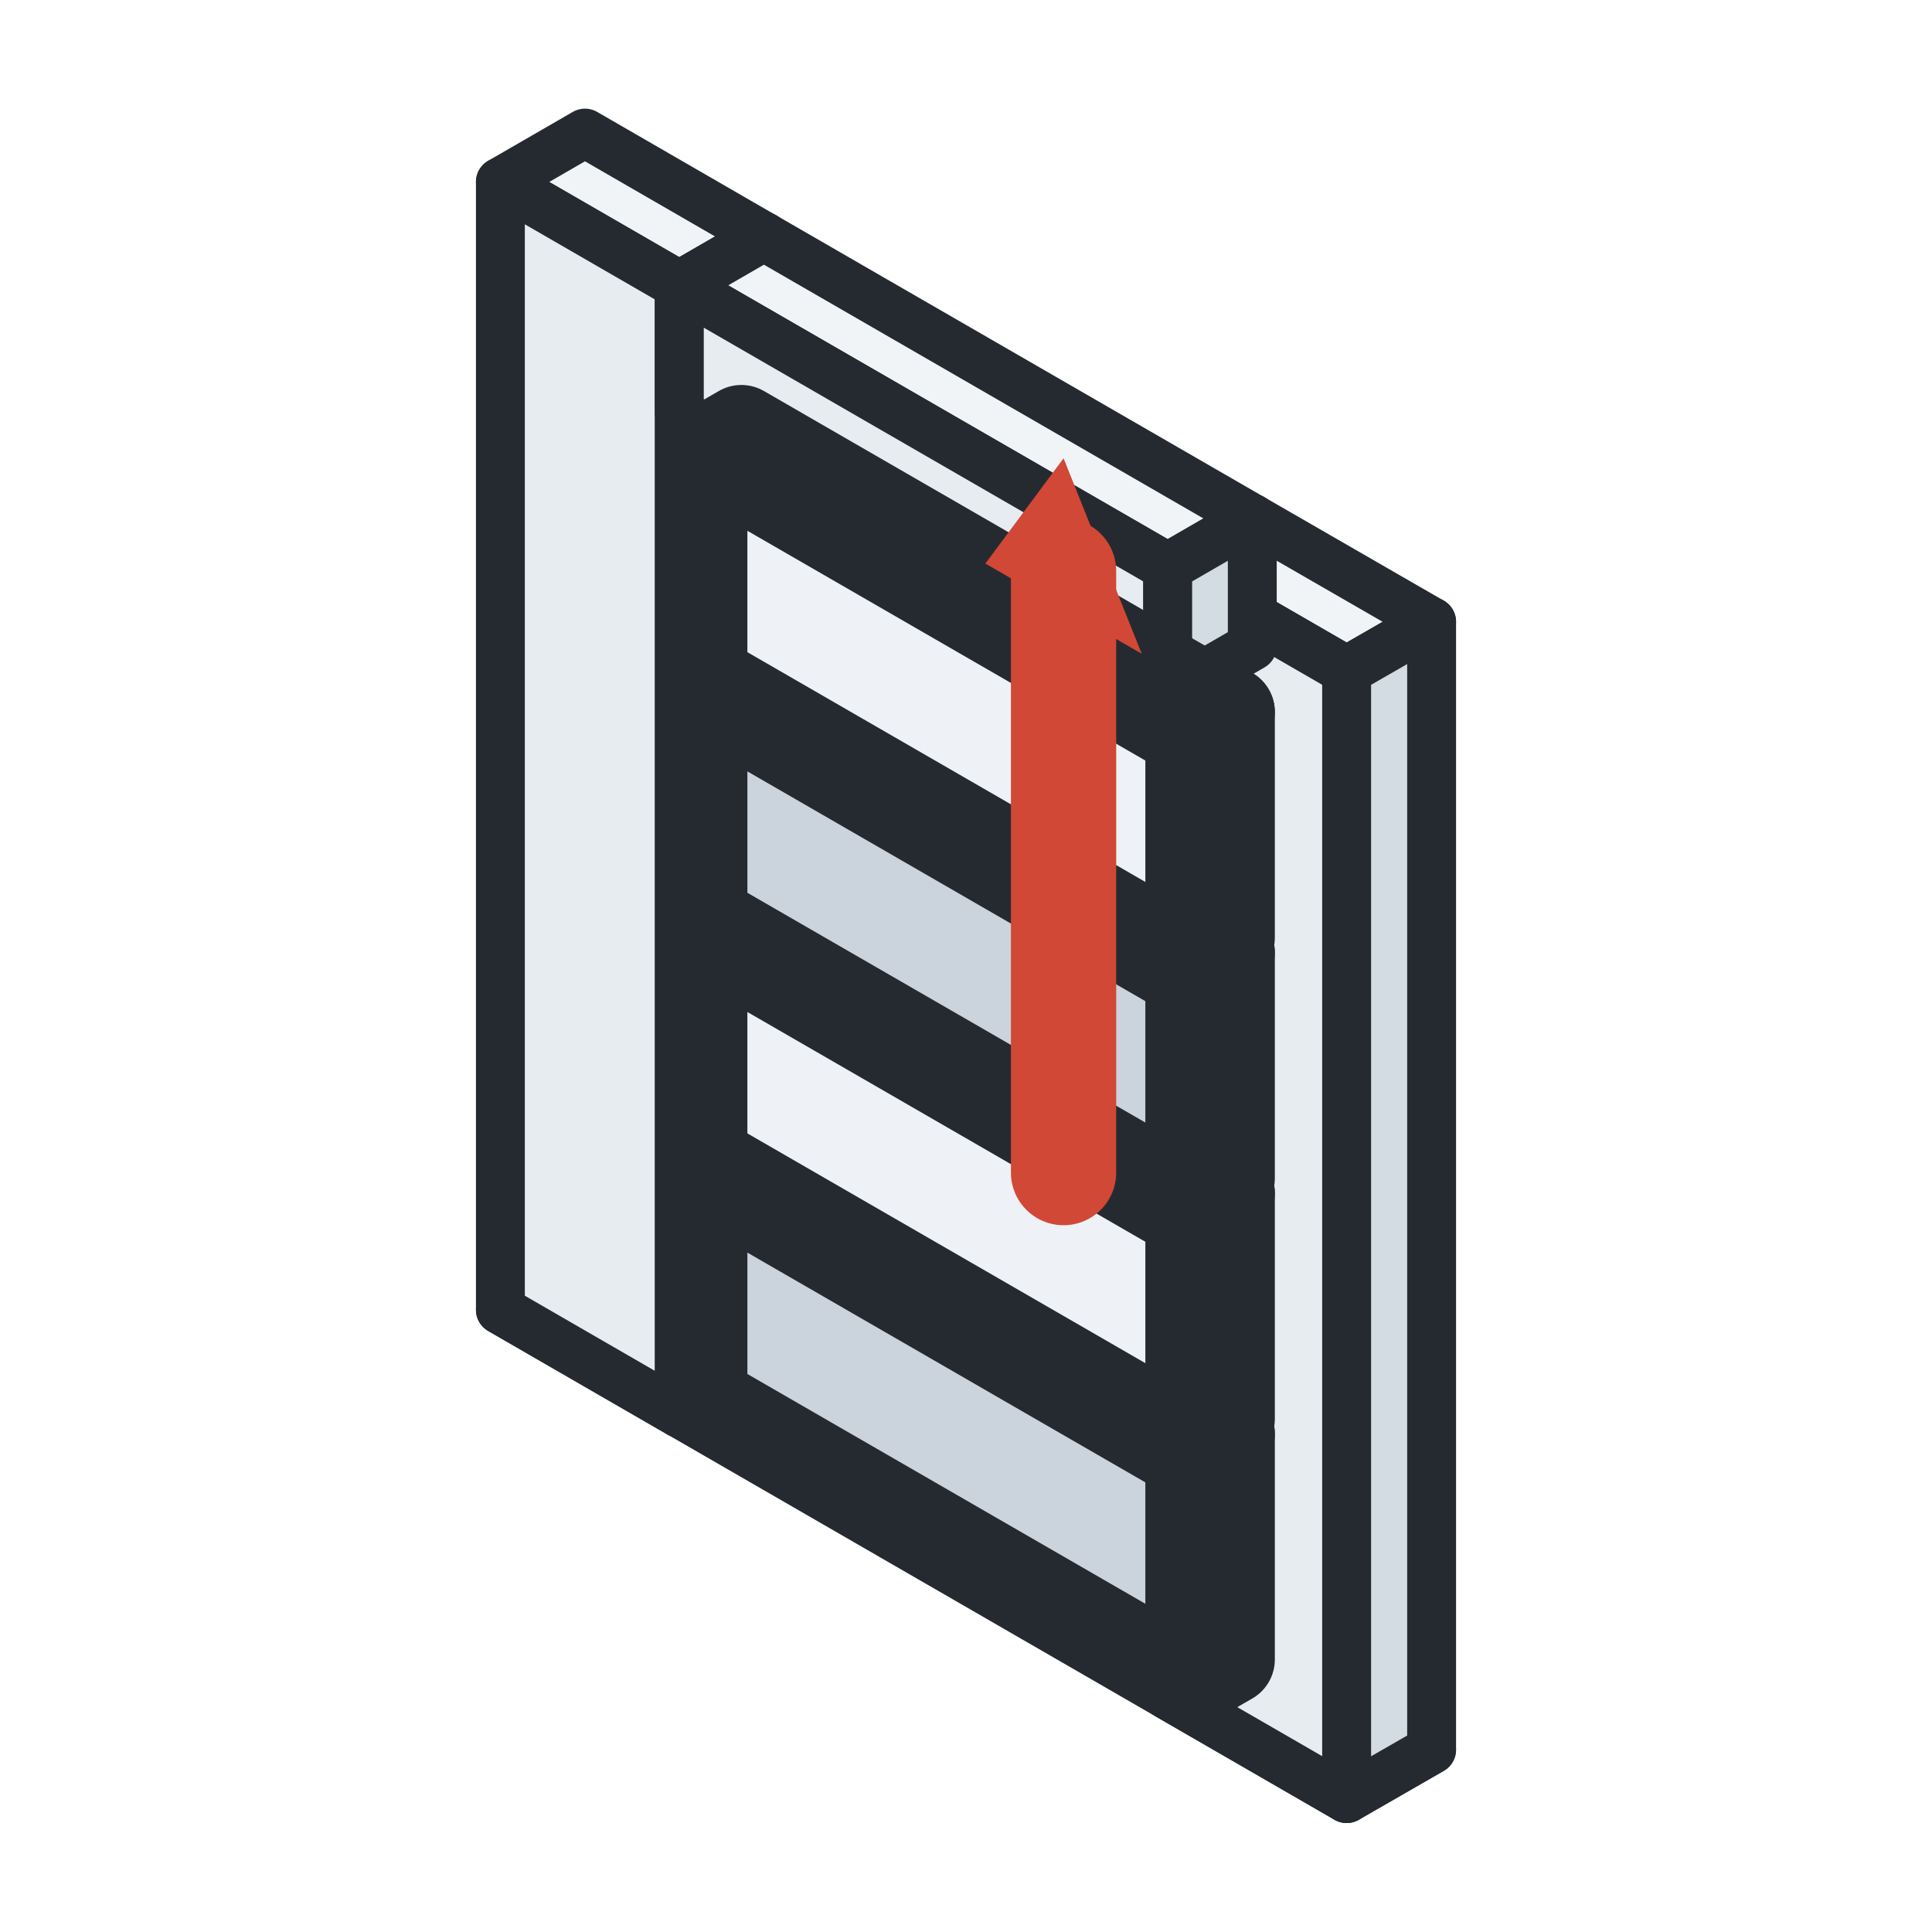
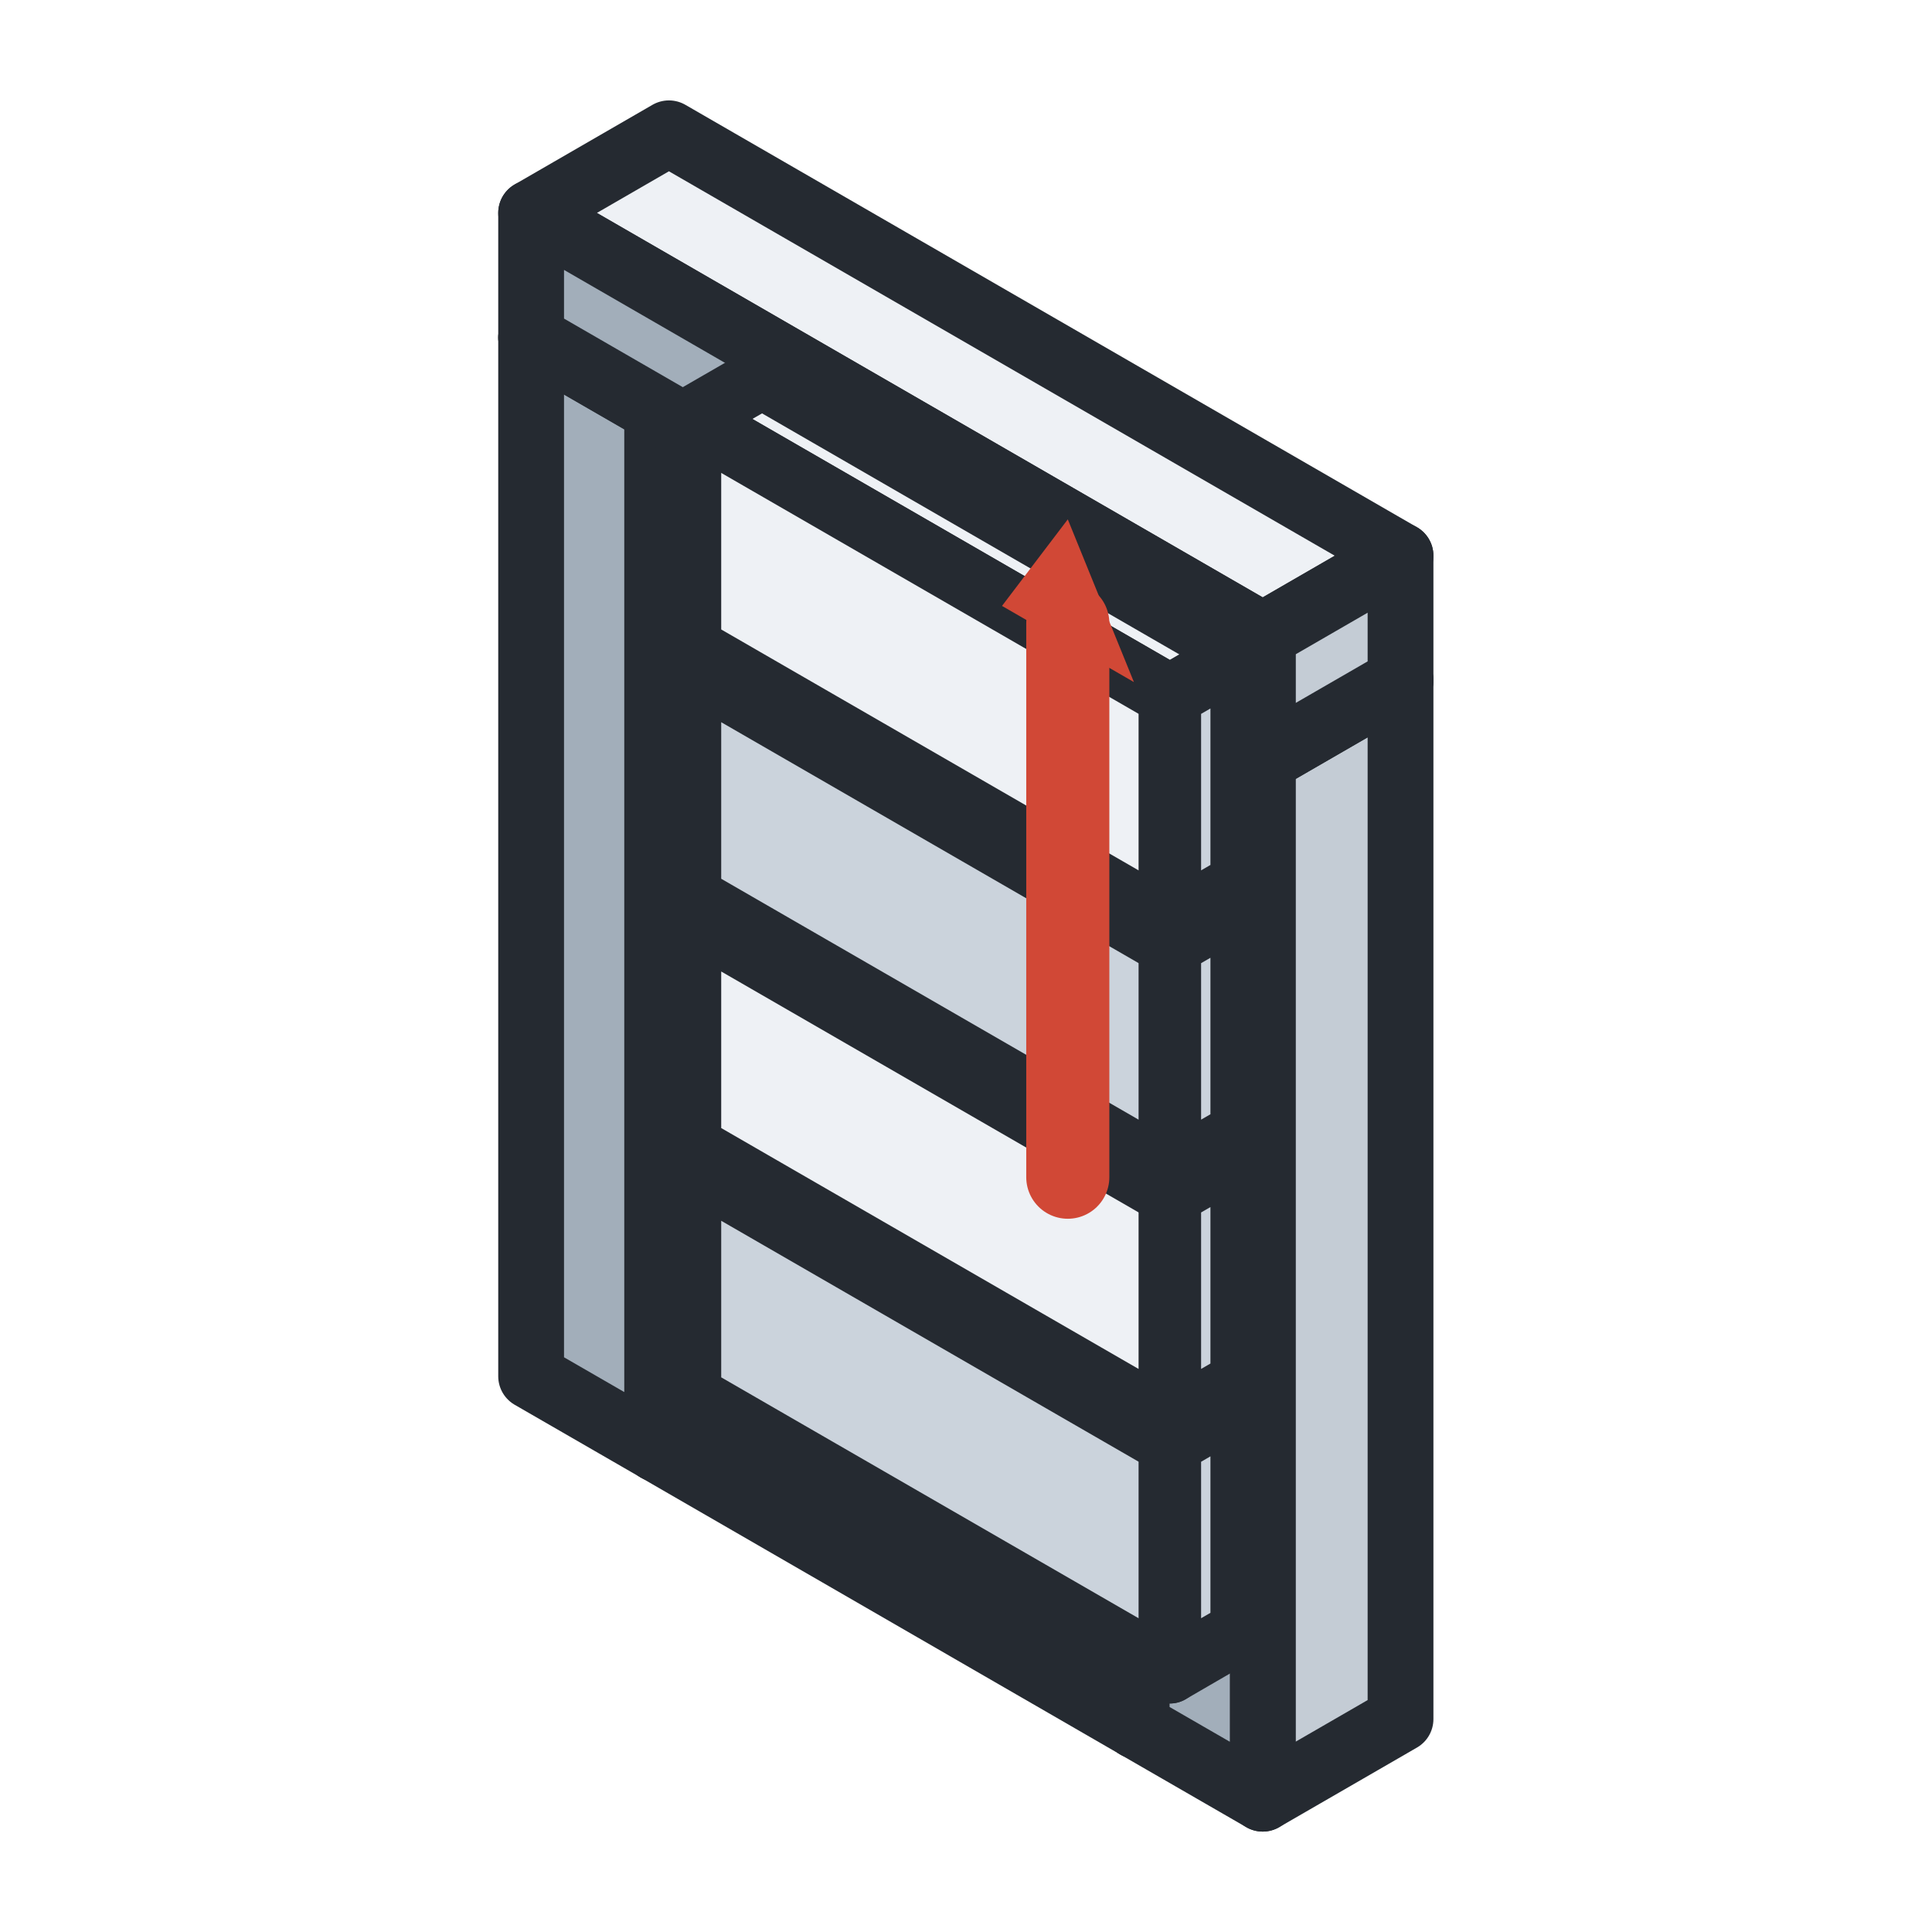
- <svg xmlns="http://www.w3.org/2000/svg" viewBox="-15.56 -33.54 51.39 51.39">
-   <polygon points="0.00,0.00 22.52,13.00 20.26,14.30 -2.25,1.30" fill="#C79A68" stroke="#252A31" stroke-width="1.3" stroke-linejoin="round" />
-   <polygon points="-2.25,-28.70 2.51,-25.95 4.76,-27.25 0.00,-30.00" fill="#F1F4F7" stroke="#252A31" stroke-width="1.3" stroke-linejoin="round" />
-   <polygon points="-2.25,1.30 2.51,4.05 2.51,-25.95 -2.25,-28.70" fill="#E7ECF1" stroke="#252A31" stroke-width="1.3" stroke-linejoin="round" />
-   <polygon points="2.51,4.05 4.76,2.75 4.76,-27.25 2.51,-25.95" fill="#D3DBE3" stroke="#252A31" stroke-width="1.3" stroke-linejoin="round" />
-   <polygon points="15.50,-18.45 20.26,-15.70 22.52,-17.00 17.75,-19.75" fill="#F1F4F7" stroke="#252A31" stroke-width="1.3" stroke-linejoin="round" />
-   <polygon points="15.50,11.55 20.26,14.30 20.26,-15.70 15.50,-18.45" fill="#E7ECF1" stroke="#252A31" stroke-width="1.3" stroke-linejoin="round" />
-   <polygon points="20.26,14.30 22.52,13.00 22.52,-17.00 20.26,-15.70" fill="#D3DBE3" stroke="#252A31" stroke-width="1.3" stroke-linejoin="round" />
-   <polygon points="2.51,-25.95 15.50,-18.45 17.75,-19.75 4.76,-27.25" fill="#F1F4F7" stroke="#252A31" stroke-width="1.3" stroke-linejoin="round" />
-   <polygon points="2.51,-22.55 15.50,-15.05 15.50,-18.45 2.51,-25.95" fill="#E7ECF1" stroke="#252A31" stroke-width="1.3" stroke-linejoin="round" />
-   <polygon points="15.50,-15.05 17.75,-16.35 17.75,-19.75 15.50,-18.45" fill="#D3DBE3" stroke="#252A31" stroke-width="1.3" stroke-linejoin="round" />
-   <polygon points="3.12,-2.30 16.11,5.20 17.15,4.60 4.16,-2.90" fill="#EEF1F5" stroke="#252A31" stroke-width="2.4" stroke-linejoin="round" />
-   <polygon points="3.12,3.70 16.11,11.20 16.11,5.20 3.12,-2.30" fill="#CBD3DC" stroke="#252A31" stroke-width="2.4" stroke-linejoin="round" />
-   <polygon points="16.11,11.20 17.15,10.60 17.15,4.60 16.11,5.20" fill="#A9B4C0" stroke="#252A31" stroke-width="2.4" stroke-linejoin="round" />
-   <polygon points="3.12,-8.70 16.11,-1.20 17.15,-1.80 4.16,-9.30" fill="#EEF1F5" stroke="#252A31" stroke-width="2.4" stroke-linejoin="round" />
-   <polygon points="3.12,-2.70 16.11,4.80 16.11,-1.20 3.12,-8.70" fill="#EEF1F5" stroke="#252A31" stroke-width="2.4" stroke-linejoin="round" />
-   <polygon points="16.11,4.80 17.15,4.20 17.15,-1.80 16.11,-1.20" fill="#A9B4C0" stroke="#252A31" stroke-width="2.4" stroke-linejoin="round" />
-   <polygon points="3.12,-15.10 16.11,-7.60 17.15,-8.20 4.16,-15.70" fill="#EEF1F5" stroke="#252A31" stroke-width="2.4" stroke-linejoin="round" />
-   <polygon points="3.12,-9.10 16.11,-1.60 16.11,-7.60 3.12,-15.10" fill="#CBD3DC" stroke="#252A31" stroke-width="2.4" stroke-linejoin="round" />
-   <polygon points="16.11,-1.60 17.15,-2.20 17.15,-8.20 16.11,-7.60" fill="#A9B4C0" stroke="#252A31" stroke-width="2.4" stroke-linejoin="round" />
-   <polygon points="3.12,-21.50 16.11,-14.00 17.15,-14.60 4.16,-22.10" fill="#EEF1F5" stroke="#252A31" stroke-width="2.4" stroke-linejoin="round" />
-   <polygon points="3.12,-15.50 16.11,-8.00 16.11,-14.00 3.12,-21.50" fill="#EEF1F5" stroke="#252A31" stroke-width="2.4" stroke-linejoin="round" />
-   <polygon points="16.11,-8.00 17.15,-8.60 17.15,-14.60 16.11,-14.00" fill="#A9B4C0" stroke="#252A31" stroke-width="2.4" stroke-linejoin="round" />
-   <path d="M 12.73 -2.35 L 12.73 -18.35" stroke="#D14836" stroke-width="2.8" stroke-linecap="round" fill="none" />
-   <path d="M 12.73 -21.35 L 10.65 -18.55 L 14.81 -16.15 Z" fill="#D14836" />
+ <svg xmlns="http://www.w3.org/2000/svg" viewBox="-22.96 -39.55 55.80 55.80">
+   <polygon points="0.00,-1.20 13.86,6.80 9.87,9.10 -3.98,1.10" fill="#C79A68" stroke="#252A31" stroke-width="1.9" stroke-linejoin="round" />
+   <polygon points="13.86,8.00 9.87,10.30 9.87,9.10 13.86,6.80" fill="#A87C4E" stroke="#252A31" stroke-width="1.9" stroke-linejoin="round" />
+   <polygon points="-3.98,2.30 9.87,10.30 9.87,9.10 -3.98,1.10" fill="#A87C4E" stroke="#252A31" stroke-width="1.9" stroke-linejoin="round" />
+   <polygon points="-3.64,-32.10 0.00,-30.00 -3.98,-27.70 -7.62,-29.80" fill="#EEF1F5" stroke="#252A31" stroke-width="1.9" stroke-linejoin="round" />
+   <polygon points="0.00,0.00 -3.98,2.30 -3.98,-27.70 0.00,-30.00" fill="#C4CCD5" stroke="#252A31" stroke-width="1.9" stroke-linejoin="round" />
+   <polygon points="-7.62,0.20 -3.98,2.30 -3.98,-27.70 -7.62,-29.80" fill="#A2AEBA" stroke="#252A31" stroke-width="1.9" stroke-linejoin="round" />
+   <polygon points="13.86,-22.00 17.49,-19.90 13.51,-17.60 9.87,-19.70" fill="#EEF1F5" stroke="#252A31" stroke-width="1.9" stroke-linejoin="round" />
+   <polygon points="17.49,10.10 13.51,12.40 13.51,-17.60 17.49,-19.90" fill="#C4CCD5" stroke="#252A31" stroke-width="1.9" stroke-linejoin="round" />
+   <polygon points="9.87,10.30 13.51,12.40 13.51,-17.60 9.87,-19.70" fill="#A2AEBA" stroke="#252A31" stroke-width="1.9" stroke-linejoin="round" />
+   <polygon points="-3.64,-35.70 17.49,-23.50 13.51,-21.20 -7.62,-33.40" fill="#EEF1F5" stroke="#252A31" stroke-width="1.9" stroke-linejoin="round" />
+   <polygon points="17.49,-19.90 13.51,-17.60 13.51,-21.20 17.49,-23.50" fill="#C4CCD5" stroke="#252A31" stroke-width="1.9" stroke-linejoin="round" />
+   <polygon points="-7.62,-29.80 13.51,-17.60 13.51,-21.20 -7.62,-33.40" fill="#A2AEBA" stroke="#252A31" stroke-width="1.9" stroke-linejoin="round" />
+   <polygon points="-3.03,-5.85 10.83,2.15 12.90,0.95 -0.95,-7.05" fill="#EEF1F5" stroke="#252A31" stroke-width="1.8" stroke-linejoin="round" />
+   <polygon points="-3.03,0.75 10.83,8.75 10.83,2.15 -3.03,-5.85" fill="#CBD3DC" stroke="#252A31" stroke-width="1.8" stroke-linejoin="round" />
+   <polygon points="10.83,8.75 12.90,7.55 12.90,0.95 10.83,2.15" fill="#CBD3DC" stroke="#252A31" stroke-width="1.8" stroke-linejoin="round" />
+   <polygon points="-3.03,-13.05 10.83,-5.05 12.90,-6.25 -0.95,-14.25" fill="#EEF1F5" stroke="#252A31" stroke-width="1.8" stroke-linejoin="round" />
+   <polygon points="-3.03,-6.45 10.83,1.55 10.83,-5.05 -3.03,-13.05" fill="#EEF1F5" stroke="#252A31" stroke-width="1.8" stroke-linejoin="round" />
+   <polygon points="10.83,1.55 12.90,0.35 12.90,-6.25 10.83,-5.05" fill="#CBD3DC" stroke="#252A31" stroke-width="1.8" stroke-linejoin="round" />
+   <polygon points="-3.03,-20.25 10.83,-12.25 12.90,-13.45 -0.95,-21.45" fill="#EEF1F5" stroke="#252A31" stroke-width="1.8" stroke-linejoin="round" />
+   <polygon points="-3.03,-13.65 10.83,-5.65 10.83,-12.25 -3.03,-20.25" fill="#CBD3DC" stroke="#252A31" stroke-width="1.8" stroke-linejoin="round" />
+   <polygon points="10.83,-5.65 12.90,-6.85 12.90,-13.45 10.83,-12.25" fill="#CBD3DC" stroke="#252A31" stroke-width="1.8" stroke-linejoin="round" />
+   <polygon points="-3.03,-27.45 10.83,-19.45 12.90,-20.65 -0.95,-28.65" fill="#EEF1F5" stroke="#252A31" stroke-width="1.8" stroke-linejoin="round" />
+   <polygon points="-3.03,-20.85 10.83,-12.85 10.83,-19.45 -3.03,-27.45" fill="#EEF1F5" stroke="#252A31" stroke-width="1.8" stroke-linejoin="round" />
+   <polygon points="10.83,-12.85 12.90,-14.05 12.90,-20.65 10.83,-19.45" fill="#CBD3DC" stroke="#252A31" stroke-width="1.8" stroke-linejoin="round" />
+   <path d="M 7.88 -5.55 L 7.88 -21.55" stroke="#D14836" stroke-width="2.4" stroke-linecap="round" fill="none" />
+   <path d="M 7.88 -24.55 L 5.98 -22.05 L 9.79 -19.85 Z" fill="#D14836" />
</svg>
